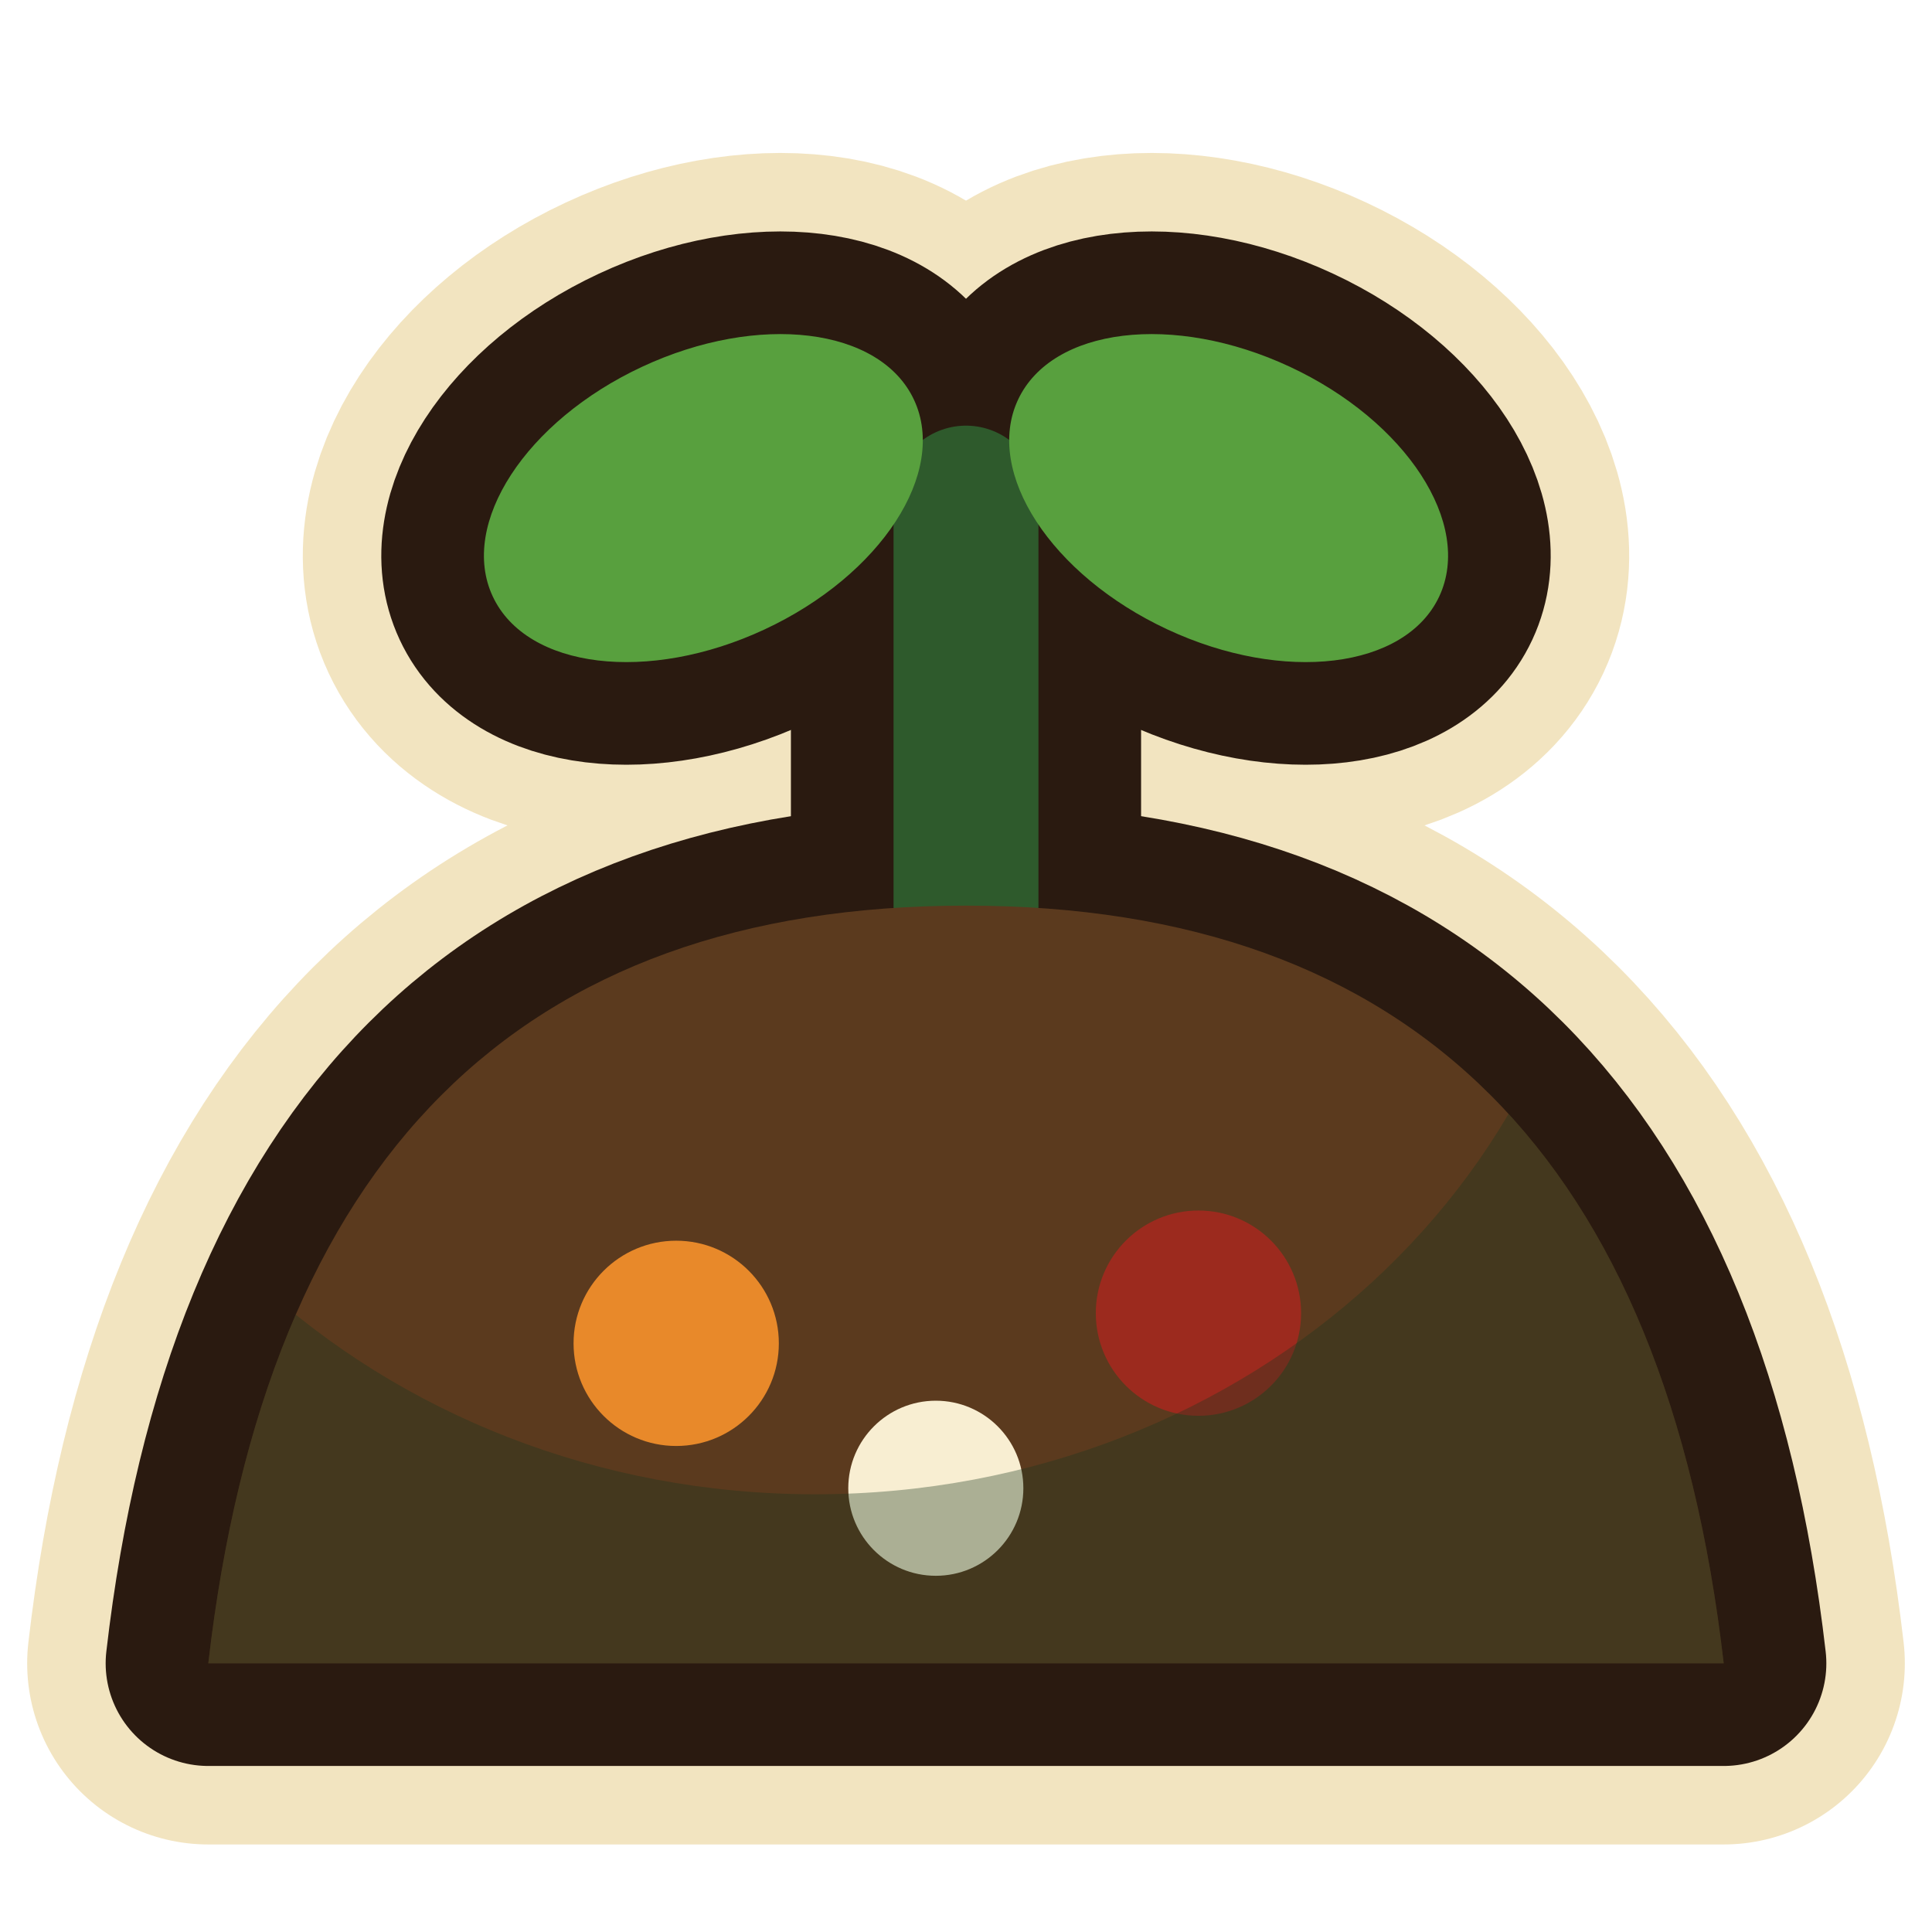
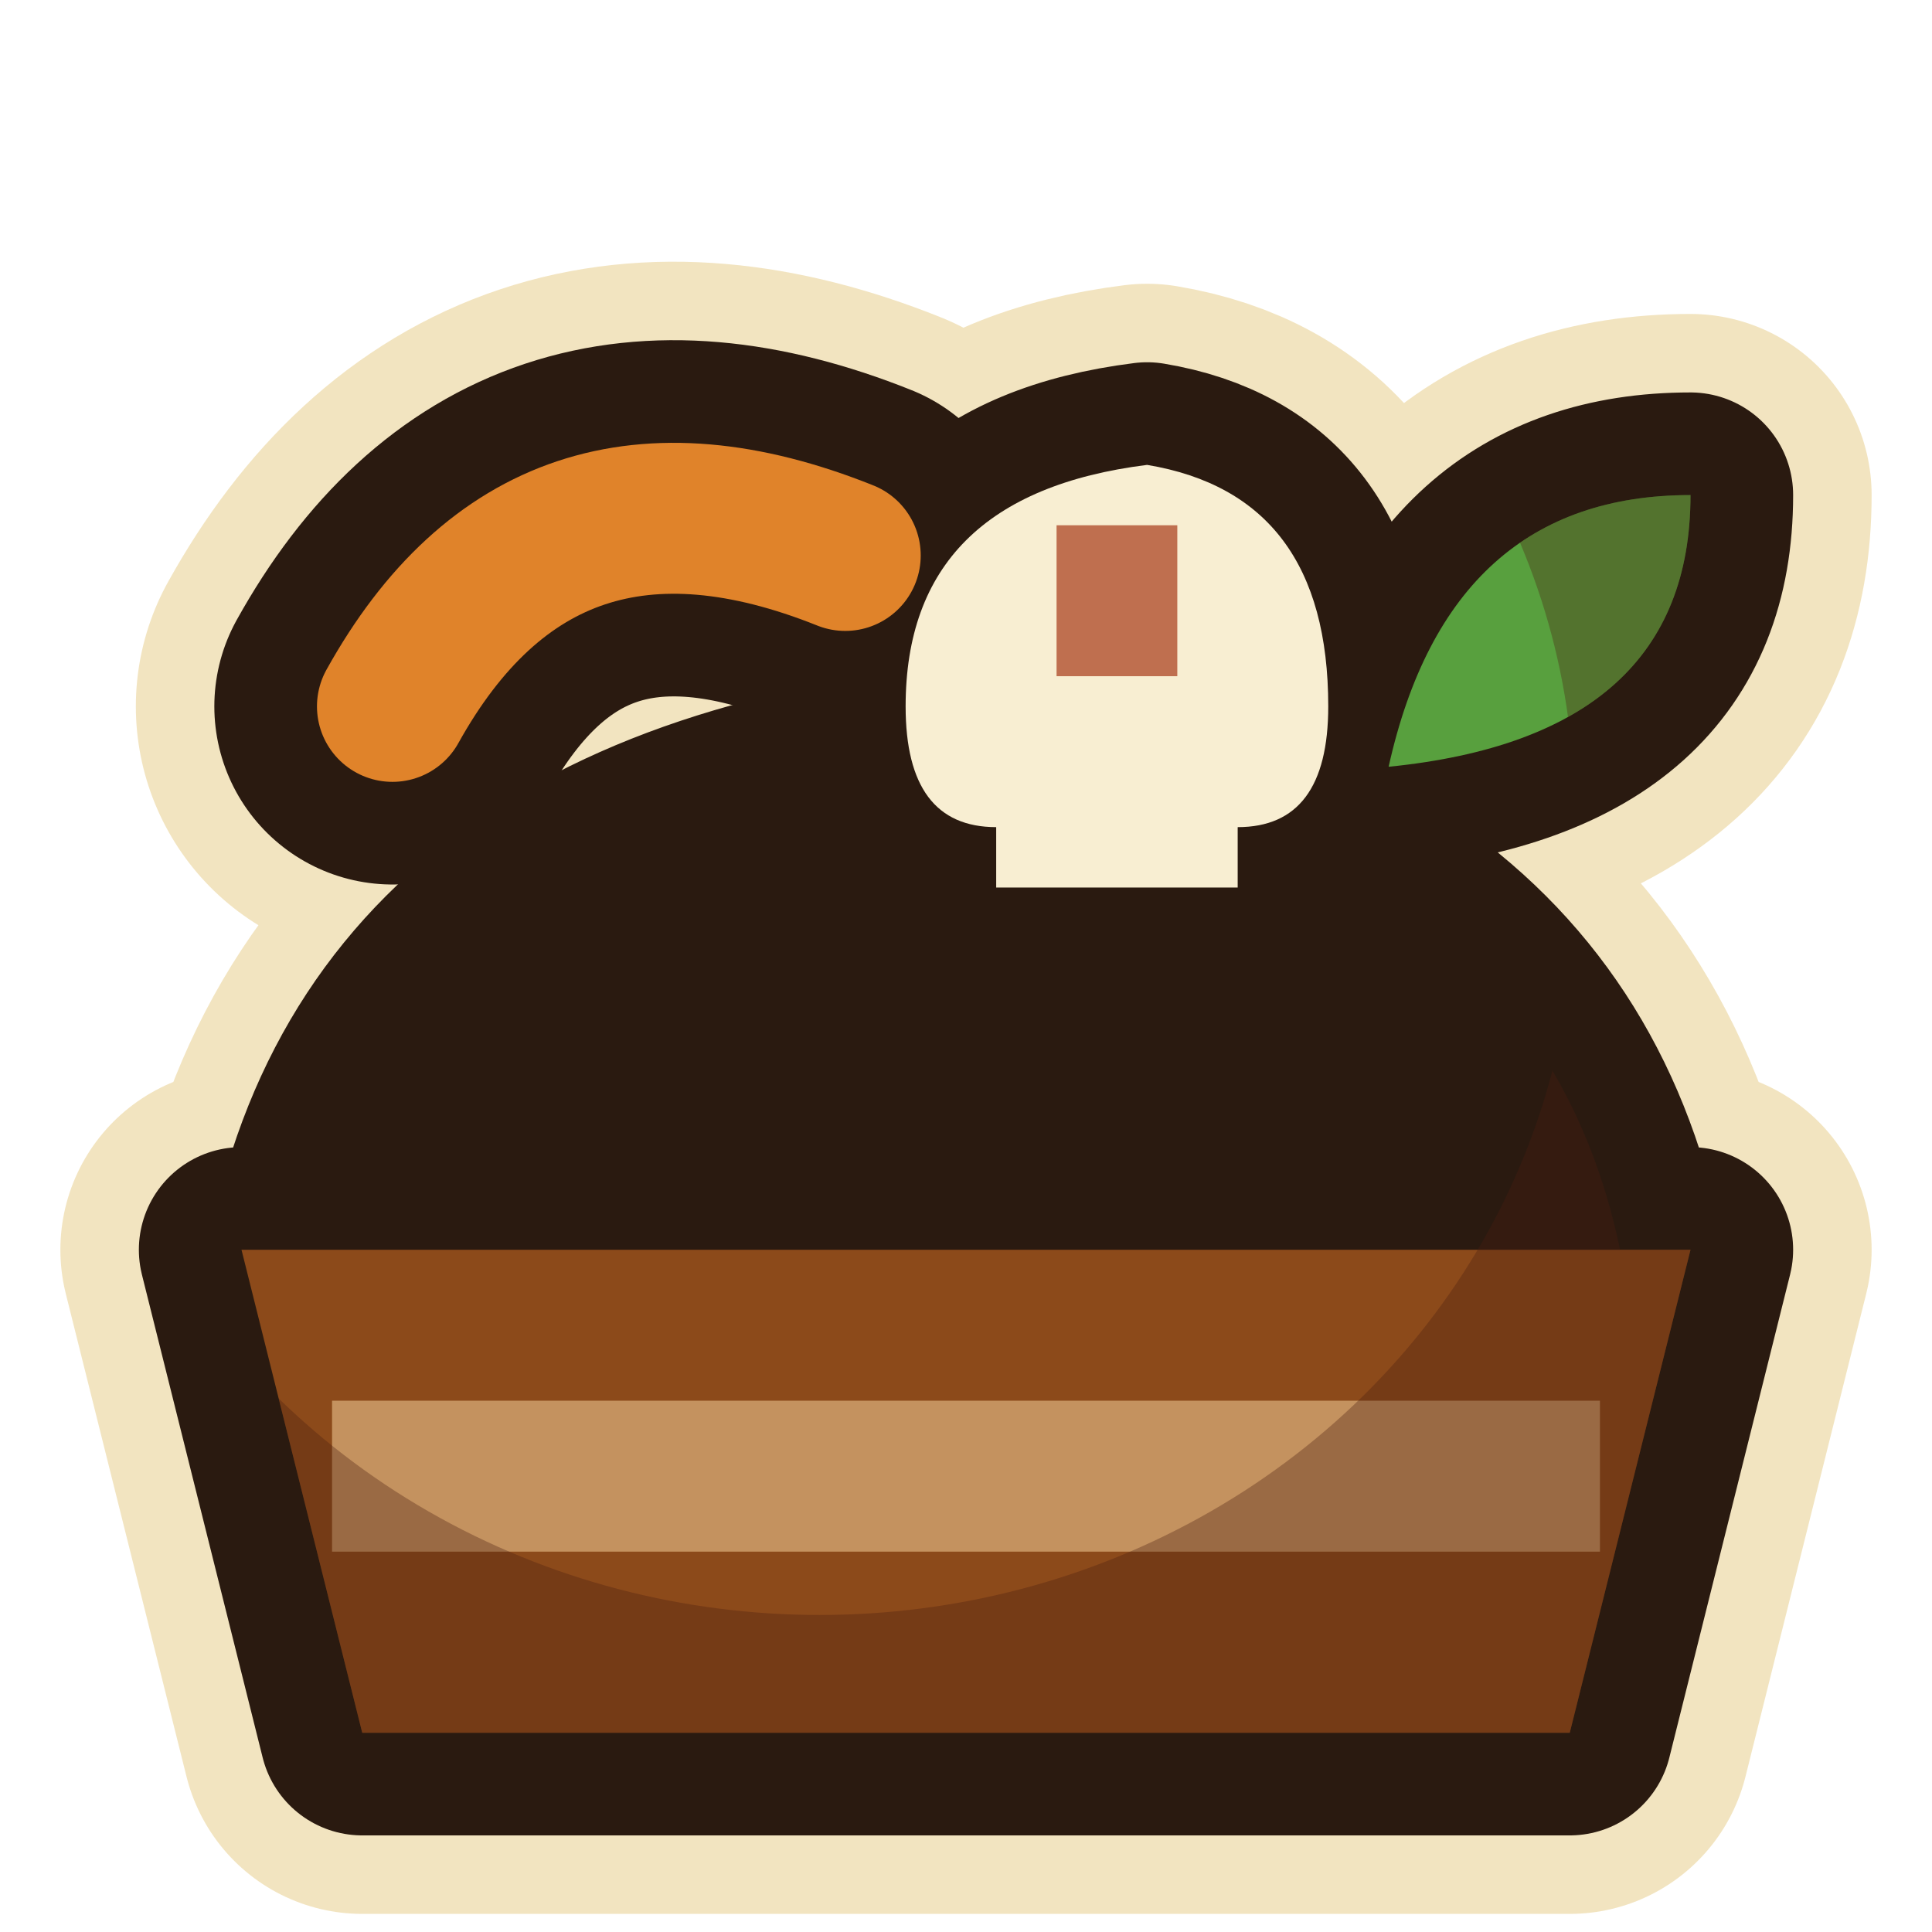
- <svg xmlns="http://www.w3.org/2000/svg" viewBox="0 0 64 64" role="img" aria-label="compost">
-   <g fill="#f2e4c0" stroke="#f2e4c0" stroke-linejoin="round" stroke-linecap="round" stroke-width="12">
-     <path d="M32 32V16.5" fill="none" stroke-width="16.8" />
-     <ellipse cx="23.3" cy="16.5" rx="7.7" ry="4.8" transform="rotate(-25 23.3 16.5)" />
-     <ellipse cx="40.7" cy="16.5" rx="7.7" ry="4.8" transform="rotate(25 40.7 16.5)" />
-     <path d="M6.9 55.1Q9.8 30 32 30Q54.2 30 57.1 55.1Z" />
-     <path stroke-width="18.8" d="M22.4 44.5h0M39.7 43.5h0" />
+ <svg xmlns="http://www.w3.org/2000/svg" viewBox="0 0 64 64" role="img" aria-label="compost heap">
+   <g fill="#f2e4c0" stroke="#f2e4c0" stroke-linejoin="round" stroke-linecap="round">
+     <g transform="translate(0 -0.6)">
+       <path stroke-width="12" d="M10 44Q12 28 32 26Q52 28 54 44ZM8 42L56 42L52 58L12 58zM11 47h42v5h-42zM30 24Q30 17 38 16Q44 17 44 24Q44 28 41 28L41 30L33 30L33 28Q30 28 30 24ZM35 18h4v5h-4zM46 26Q48 17 56 17Q56 25 46 26Z" />
+       <path d="M13 24Q18 15 28 19" stroke-linecap="round" stroke-linejoin="round" fill="none" stroke-width="17" />
+     </g>
  </g>
-   <g fill="#2a1a10" stroke="#2a1a10" stroke-linejoin="round" stroke-linecap="round" stroke-width="6.8">
-     <path d="M32 32V16.5" fill="none" stroke-width="11.6" />
-     <ellipse cx="23.3" cy="16.5" rx="7.7" ry="4.8" transform="rotate(-25 23.3 16.5)" />
-     <ellipse cx="40.7" cy="16.5" rx="7.7" ry="4.8" transform="rotate(25 40.7 16.5)" />
-     <path d="M6.9 55.1Q9.8 30 32 30Q54.2 30 57.1 55.1Z" />
-     <path stroke-width="13.6" d="M22.4 44.5h0M39.7 43.5h0" />
+   <g fill="#2a1a10" stroke="#2a1a10" stroke-linejoin="round" stroke-linecap="round">
+     <g transform="translate(0 -0.6)">
+       <path stroke-width="6.8" d="M10 44Q12 28 32 26Q52 28 54 44ZM8 42L56 42L52 58L12 58zM11 47h42v5h-42zM30 24Q30 17 38 16Q44 17 44 24Q44 28 41 28L41 30L33 30L33 28Q30 28 30 24ZM35 18h4v5h-4zM46 26Q48 17 56 17Q56 25 46 26Z" />
+       <path d="M13 24Q18 15 28 19" stroke-linecap="round" stroke-linejoin="round" fill="none" stroke-width="11.8" />
+     </g>
  </g>
-   <path d="M32 32V16.5" fill="none" stroke="#2e5a2c" stroke-width="4.8" stroke-linecap="round" />
-   <ellipse cx="23.3" cy="16.5" rx="7.7" ry="4.8" fill="#58a03e" transform="rotate(-25 23.3 16.5)" />
-   <ellipse cx="40.7" cy="16.5" rx="7.7" ry="4.8" fill="#58a03e" transform="rotate(25 40.7 16.5)" />
-   <path d="M6.9 55.1Q9.8 30 32 30Q54.2 30 57.1 55.1Z" fill="#5b3a1e" />
-   <circle cx="22.4" cy="44.5" r="3.4" fill="#e8892a" />
-   <circle cx="39.7" cy="43.5" r="3.4" fill="#9c2a1e" />
-   <circle cx="31" cy="49.3" r="2.9" fill="#f8eed2" />
+   <g transform="translate(0 -0.6)">
+     <path d="M10 44Q12 28 32 26Q52 28 54 44Z" fill="#2a1a10" />
+     <polygon points="8,42 56,42 52,58 12,58" fill="#8c4a1a" />
+     <rect x="11" y="47" width="42" height="5" fill="#c4925f" />
+     <path d="M13 24Q18 15 28 19" fill="none" stroke="#e0832a" stroke-width="5" stroke-linecap="round" stroke-linejoin="round" />
+     <path d="M30 24Q30 17 38 16Q44 17 44 24Q44 28 41 28L41 30L33 30L33 28Q30 28 30 24Z" fill="#f8eed2" />
+     <rect x="35" y="18" width="4" height="5" fill="#bf6f4f" />
+     <path d="M46 26Q48 17 56 17Q56 25 46 26Z" fill="#58a03e" />
+   </g>
  <defs>
    <clipPath id="hl-ico-compost">
-       <ellipse cx="23.3" cy="16.5" rx="7.7" ry="4.8" transform="rotate(-25 23.3 16.5)" />
-       <ellipse cx="40.7" cy="16.5" rx="7.7" ry="4.8" transform="rotate(25 40.7 16.5)" />
-       <path d="M6.9 55.1Q9.8 30 32 30Q54.2 30 57.1 55.1ZM19 44.5a3.4 3.4 0 1 1 6.8 0a3.4 3.4 0 1 1-6.8 0zM36.3 43.5a3.4 3.4 0 1 1 6.8 0a3.4 3.4 0 1 1-6.8 0z" />
+       <path d="M10 44Q12 28 32 26Q52 28 54 44Z" transform="translate(0 -0.6)" />
+       <polygon points="8,42 56,42 52,58 12,58" transform="translate(0 -0.6)" />
+       <rect x="11" y="47" width="42" height="5" transform="translate(0 -0.6)" />
+       <path d="M30 24Q30 17 38 16Q44 17 44 24Q44 28 41 28L41 30L33 30L33 28Q30 28 30 24Z" transform="translate(0 -0.6)" />
+       <rect x="35" y="18" width="4" height="5" transform="translate(0 -0.6)" />
+       <path d="M46 26Q48 17 56 17Q56 25 46 26Z" transform="translate(0 -0.6)" />
    </clipPath>
  </defs>
-   <path d="M2.9 4.9h58.2v54.2h-58.2zM.9 25.5a26.1 24 0 1 0 52.2 0a26.1 24 0 1 0-52.2 0z" fill="#17361c" opacity=".34" fill-rule="evenodd" clip-path="url(#hl-ico-compost)" />
+   <path d="M4 7.9h56v53.5h-56zM2.2 28.3a25 23.7 0 1 0 49.9 0a25 23.7 0 1 0-49.9 0z" fill="#4a1c10" opacity=".34" fill-rule="evenodd" clip-path="url(#hl-ico-compost)" />
</svg>
